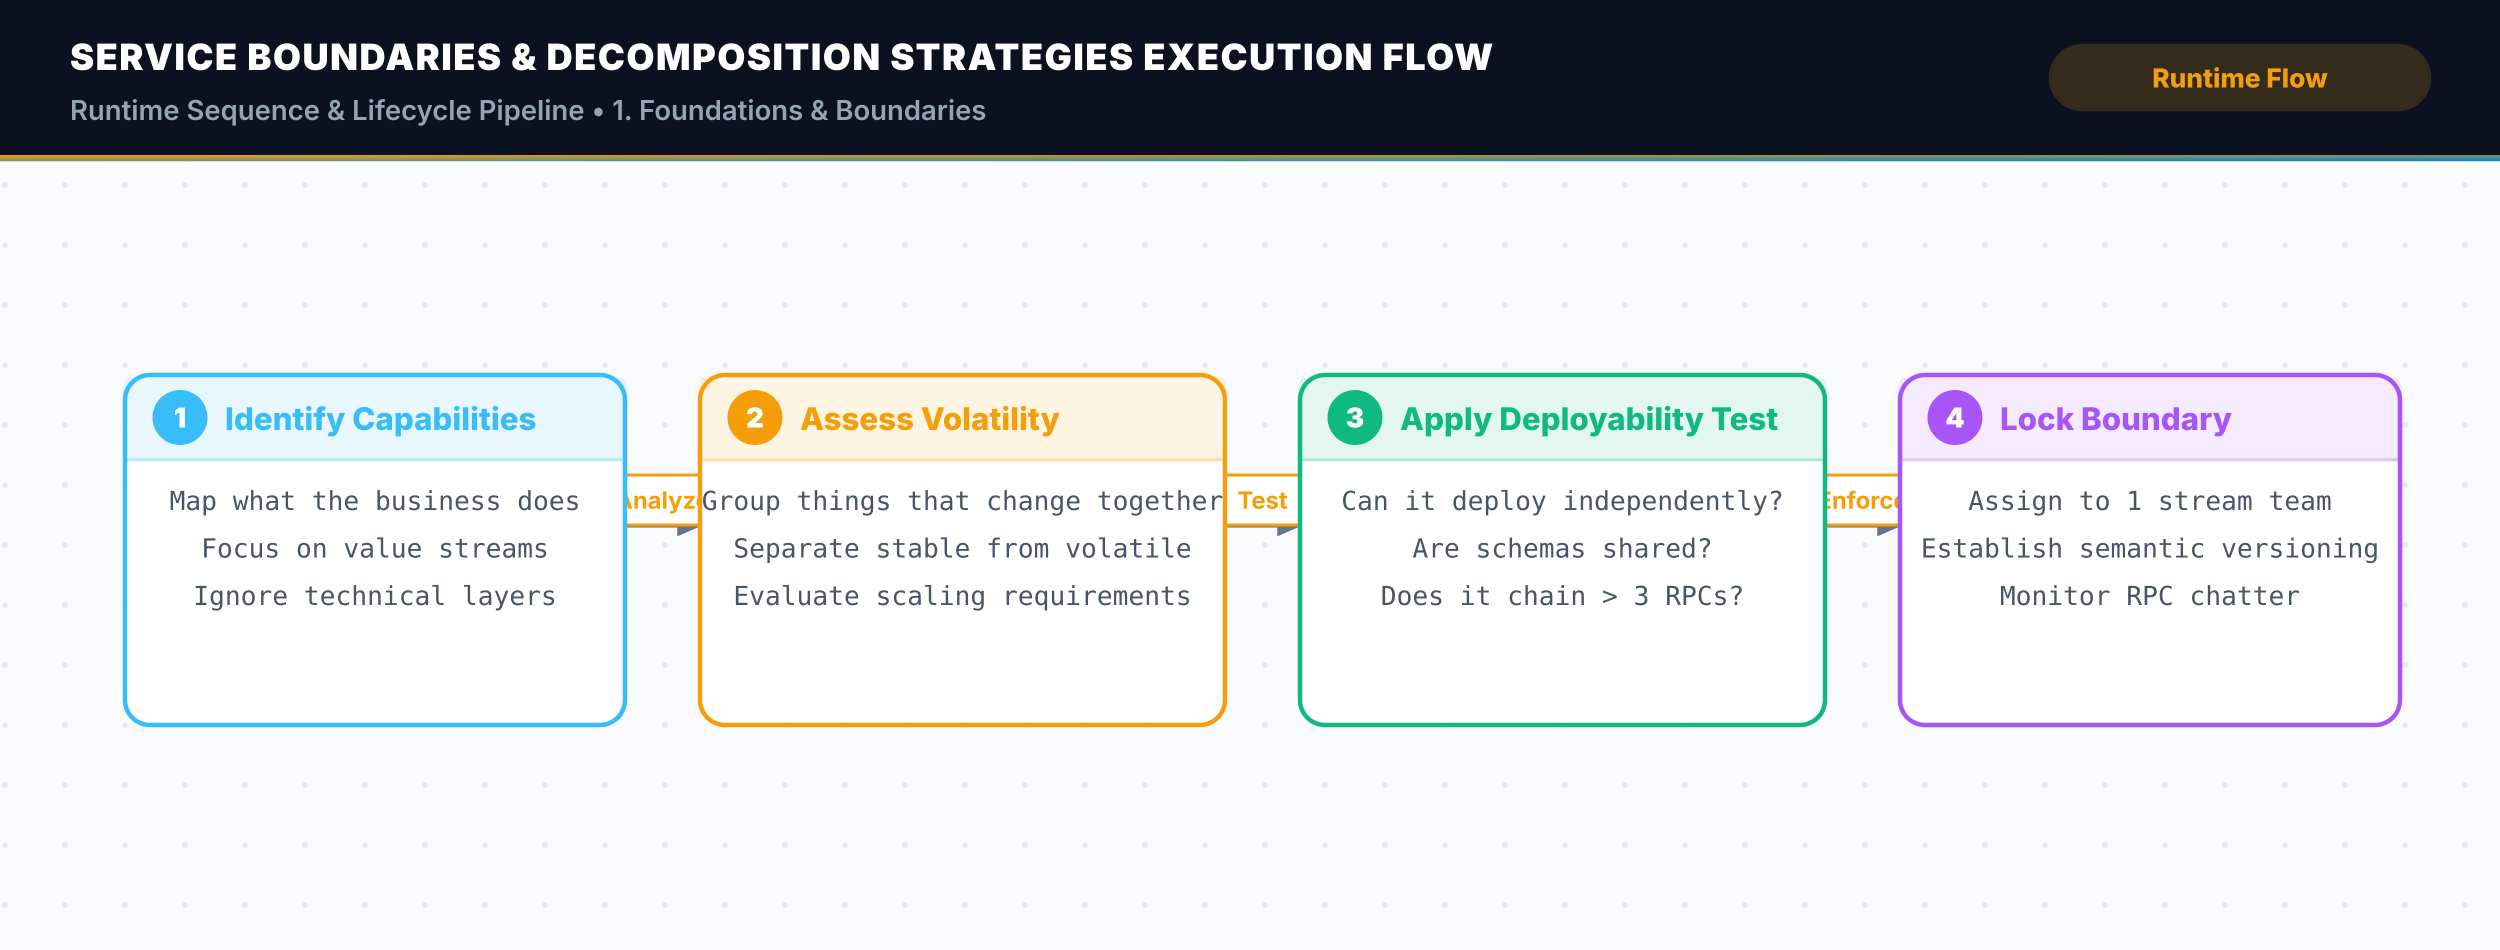
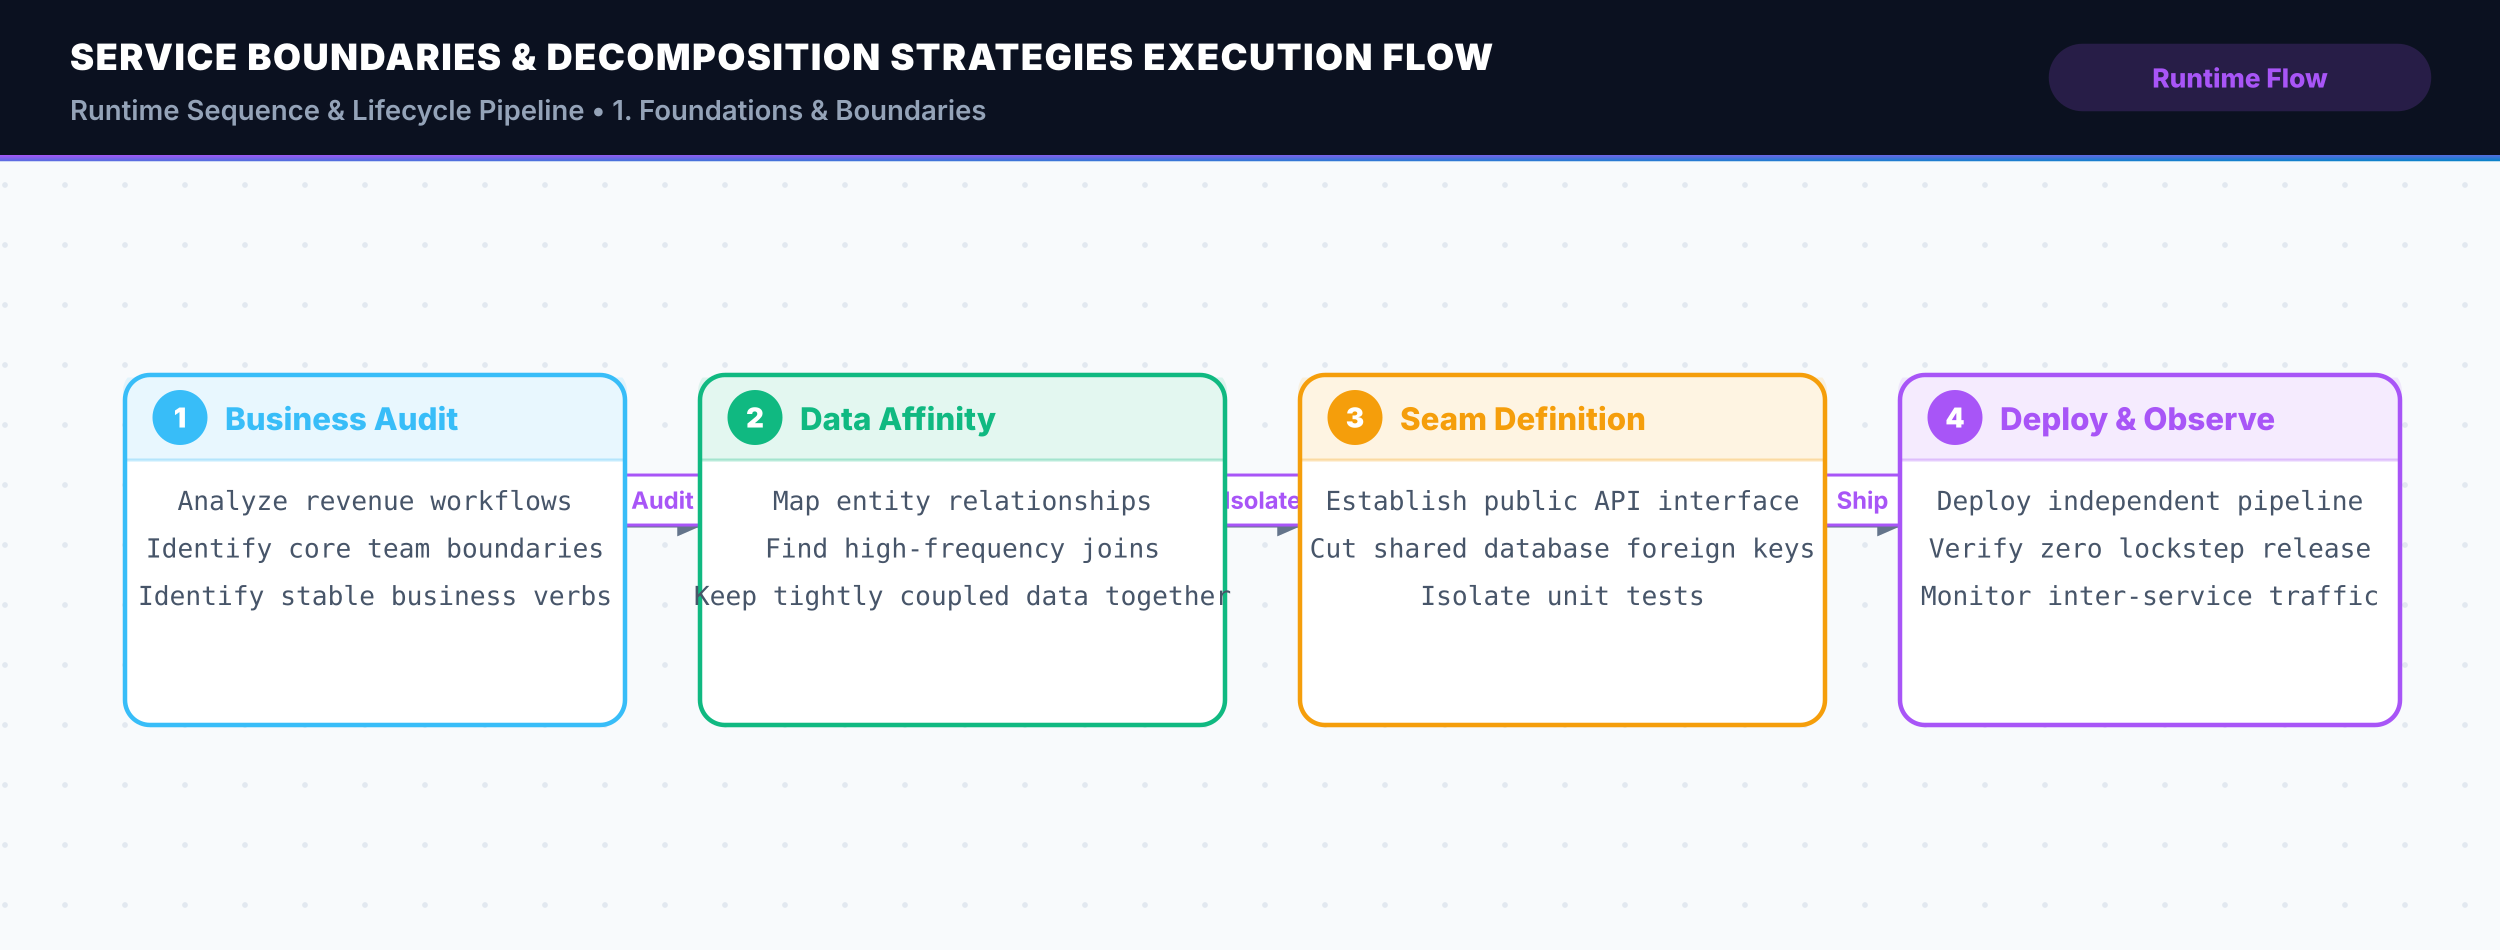
<svg xmlns="http://www.w3.org/2000/svg" viewBox="0 0 1000 380" width="1000" height="380">
  <defs>
    <style>
      .bg { fill: #f8fafc; }
      .grid-dot { fill: #e2e8f0; }
      .header-bg { fill: #0b1120; }
      .header-title { fill: #ffffff; }
      .header-sub { fill: #94a3b8; }
      .card-bg { fill: #ffffff; }
      .text-muted { fill: #475569; }
      .arrow-line { stroke: #64748b; stroke-width: 2; fill: none; stroke-linecap: round; stroke-linejoin: round; }
      .arrow-dash { stroke: #94a3b8; stroke-width: 2; stroke-dasharray: 5,4; fill: none; stroke-linecap: round; }
      .arrow-head { fill: #64748b; }
      .pill-bg { fill: #ffffff; }
      .tier-bg { fill: rgba(241, 245, 249, 0.45); }

      @media (prefers-color-scheme: dark) {
        .bg { fill: #070b14; }
        .grid-dot { fill: #1e293b; }
        .header-bg { fill: #030712; }
        .card-bg { fill: #0f172a; }
        .text-muted { fill: #94a3b8; }
        .arrow-line { stroke: #94a3b8; }
        .arrow-dash { stroke: #64748b; }
        .arrow-head { fill: #94a3b8; }
        .pill-bg { fill: #0f172a; }
        .tier-bg { fill: rgba(15, 23, 42, 0.35); }
      }
    </style>
    <pattern id="grid" width="24" height="24" patternUnits="userSpaceOnUse">
      <circle cx="2" cy="2" r="1.15" class="grid-dot" />
    </pattern>
    <linearGradient id="headerGrad" x1="0%" y1="0%" x2="100%" y2="100%">
-       <stop offset="0%" stop-color="#f59e0b" />
+       <stop offset="0%" stop-color="#a855f7" />
      <stop offset="100%" stop-color="#0284c7" />
    </linearGradient>
    <marker id="arrow" viewBox="0 0 10 10" refX="7" refY="5" markerWidth="6.5" markerHeight="6.5" orient="auto-start-reverse">
      <path d="M 0 1.5 L 8 5 L 0 8.5 z" class="arrow-head" />
    </marker>
  </defs>
  <rect width="1000" height="380" class="bg" />
  <rect width="1000" height="380" fill="url(#grid)" />
  <rect x="0" y="0" width="1000" height="64" class="header-bg" />
  <rect x="0" y="62" width="1000" height="2.5" fill="url(#headerGrad)" />
  <text x="28" y="28" font-family="-apple-system, BlinkMacSystemFont, sans-serif" font-size="14.5" font-weight="900" class="header-title" letter-spacing="0.04em">SERVICE BOUNDARIES &amp; DECOMPOSITION STRATEGIES EXECUTION FLOW</text>
  <text x="28" y="48" font-family="-apple-system, BlinkMacSystemFont, sans-serif" font-size="11" font-weight="600" class="header-sub">Runtime Sequence &amp; Lifecycle Pipeline • 1. Foundations &amp; Boundaries</text>
-   <rect x="820" y="18" width="152" height="26" rx="13" fill="#f59e0b" opacity="0.18" stroke="#f59e0b" stroke-width="1" />
-   <text x="896" y="35" text-anchor="middle" font-family="-apple-system, BlinkMacSystemFont, sans-serif" font-size="10.5" font-weight="800" fill="#f59e0b">Runtime Flow</text>
+   <rect x="820" y="18" width="152" height="26" rx="13" fill="#a855f7" opacity="0.18" stroke="#a855f7" stroke-width="1" />
+   <text x="896" y="35" text-anchor="middle" font-family="-apple-system, BlinkMacSystemFont, sans-serif" font-size="10.5" font-weight="800" fill="#a855f7">Runtime Flow</text>
  <g id="conn-0">
-     <path d="M 250 210 L 280 210" class="arrow-line" stroke="#f59e0b" marker-end="url(#arrow)" />
-     <rect x="237" y="190" width="56" height="20" rx="6" class="pill-bg" stroke="#f59e0b" stroke-width="1.2" />
-     <text x="265" y="203.5" text-anchor="middle" font-family="-apple-system, BlinkMacSystemFont, sans-serif" font-size="9.5" font-weight="750" fill="#f59e0b">Analyze</text>
+     <path d="M 250 210 L 280 210" class="arrow-line" stroke="#a855f7" marker-end="url(#arrow)" />
+     <rect x="237" y="190" width="56" height="20" rx="6" class="pill-bg" stroke="#a855f7" stroke-width="1.2" />
+     <text x="265" y="203.5" text-anchor="middle" font-family="-apple-system, BlinkMacSystemFont, sans-serif" font-size="9.5" font-weight="750" fill="#a855f7">Audit</text>
  </g>
  <g id="conn-1">
-     <path d="M 490 210 L 520 210" class="arrow-line" stroke="#f59e0b" marker-end="url(#arrow)" />
-     <rect x="477" y="190" width="56" height="20" rx="6" class="pill-bg" stroke="#f59e0b" stroke-width="1.2" />
-     <text x="505" y="203.5" text-anchor="middle" font-family="-apple-system, BlinkMacSystemFont, sans-serif" font-size="9.5" font-weight="750" fill="#f59e0b">Test</text>
+     <path d="M 490 210 L 520 210" class="arrow-line" stroke="#a855f7" marker-end="url(#arrow)" />
+     <rect x="477" y="190" width="56" height="20" rx="6" class="pill-bg" stroke="#a855f7" stroke-width="1.2" />
+     <text x="505" y="203.5" text-anchor="middle" font-family="-apple-system, BlinkMacSystemFont, sans-serif" font-size="9.5" font-weight="750" fill="#a855f7">Isolate</text>
  </g>
  <g id="conn-2">
-     <path d="M 730 210 L 760 210" class="arrow-line" stroke="#f59e0b" marker-end="url(#arrow)" />
-     <rect x="717" y="190" width="56" height="20" rx="6" class="pill-bg" stroke="#f59e0b" stroke-width="1.2" />
-     <text x="745" y="203.5" text-anchor="middle" font-family="-apple-system, BlinkMacSystemFont, sans-serif" font-size="9.5" font-weight="750" fill="#f59e0b">Enforce</text>
+     <path d="M 730 210 L 760 210" class="arrow-line" stroke="#a855f7" marker-end="url(#arrow)" />
+     <rect x="717" y="190" width="56" height="20" rx="6" class="pill-bg" stroke="#a855f7" stroke-width="1.2" />
+     <text x="745" y="203.5" text-anchor="middle" font-family="-apple-system, BlinkMacSystemFont, sans-serif" font-size="9.5" font-weight="750" fill="#a855f7">Ship</text>
  </g>
  <g id="node-0" class="node-card">
    <rect x="50" y="150" width="200" height="140" rx="10" class="card-bg" stroke="#38bdf8" stroke-width="1.8" />
    <path d="M 51 151 L 249 151 A 9 9 0 0 1 250 160 L 250 184 L 50 184 L 50 160 A 9 9 0 0 1 51 151 Z" fill="#38bdf8" opacity="0.12" />
    <line x1="50" y1="184" x2="250" y2="184" stroke="#38bdf8" stroke-width="1.2" opacity="0.3" />
    <circle cx="72" cy="167" r="11" fill="#38bdf8" />
    <text x="72" y="171" text-anchor="middle" font-family="-apple-system, BlinkMacSystemFont, sans-serif" font-size="11" font-weight="900" fill="#ffffff">1</text>
-     <text x="90" y="172" font-family="-apple-system, BlinkMacSystemFont, sans-serif" font-size="12.5" font-weight="800" fill="#38bdf8">Identify Capabilities</text>
-     <text x="150" y="204" text-anchor="middle" font-family="ui-monospace, SFMono-Regular, Menlo, Monaco, Consolas, monospace" font-size="10.5" class="text-muted">Map what the business does</text>
-     <text x="150" y="223" text-anchor="middle" font-family="ui-monospace, SFMono-Regular, Menlo, Monaco, Consolas, monospace" font-size="10.5" class="text-muted">Focus on value streams</text>
-     <text x="150" y="242" text-anchor="middle" font-family="ui-monospace, SFMono-Regular, Menlo, Monaco, Consolas, monospace" font-size="10.5" class="text-muted">Ignore technical layers</text>
+     <text x="90" y="172" font-family="-apple-system, BlinkMacSystemFont, sans-serif" font-size="12.5" font-weight="800" fill="#38bdf8">Business Audit</text>
+     <text x="150" y="204" text-anchor="middle" font-family="ui-monospace, SFMono-Regular, Menlo, Monaco, Consolas, monospace" font-size="10.5" class="text-muted">Analyze revenue workflows</text>
+     <text x="150" y="223" text-anchor="middle" font-family="ui-monospace, SFMono-Regular, Menlo, Monaco, Consolas, monospace" font-size="10.5" class="text-muted">Identify core team boundaries</text>
+     <text x="150" y="242" text-anchor="middle" font-family="ui-monospace, SFMono-Regular, Menlo, Monaco, Consolas, monospace" font-size="10.5" class="text-muted">Identify stable business verbs</text>
  </g>
  <g id="node-1" class="node-card">
-     <rect x="280" y="150" width="210" height="140" rx="10" class="card-bg" stroke="#f59e0b" stroke-width="1.8" />
-     <path d="M 281 151 L 489 151 A 9 9 0 0 1 490 160 L 490 184 L 280 184 L 280 160 A 9 9 0 0 1 281 151 Z" fill="#f59e0b" opacity="0.12" />
-     <line x1="280" y1="184" x2="490" y2="184" stroke="#f59e0b" stroke-width="1.2" opacity="0.3" />
-     <circle cx="302" cy="167" r="11" fill="#f59e0b" />
+     <rect x="280" y="150" width="210" height="140" rx="10" class="card-bg" stroke="#10b981" stroke-width="1.8" />
+     <path d="M 281 151 L 489 151 A 9 9 0 0 1 490 160 L 490 184 L 280 184 L 280 160 A 9 9 0 0 1 281 151 Z" fill="#10b981" opacity="0.12" />
+     <line x1="280" y1="184" x2="490" y2="184" stroke="#10b981" stroke-width="1.2" opacity="0.3" />
+     <circle cx="302" cy="167" r="11" fill="#10b981" />
    <text x="302" y="171" text-anchor="middle" font-family="-apple-system, BlinkMacSystemFont, sans-serif" font-size="11" font-weight="900" fill="#ffffff">2</text>
-     <text x="320" y="172" font-family="-apple-system, BlinkMacSystemFont, sans-serif" font-size="12.5" font-weight="800" fill="#f59e0b">Assess Volatility</text>
-     <text x="385" y="204" text-anchor="middle" font-family="ui-monospace, SFMono-Regular, Menlo, Monaco, Consolas, monospace" font-size="10.5" class="text-muted">Group things that change together</text>
-     <text x="385" y="223" text-anchor="middle" font-family="ui-monospace, SFMono-Regular, Menlo, Monaco, Consolas, monospace" font-size="10.5" class="text-muted">Separate stable from volatile</text>
-     <text x="385" y="242" text-anchor="middle" font-family="ui-monospace, SFMono-Regular, Menlo, Monaco, Consolas, monospace" font-size="10.5" class="text-muted">Evaluate scaling requirements</text>
+     <text x="320" y="172" font-family="-apple-system, BlinkMacSystemFont, sans-serif" font-size="12.5" font-weight="800" fill="#10b981">Data Affinity</text>
+     <text x="385" y="204" text-anchor="middle" font-family="ui-monospace, SFMono-Regular, Menlo, Monaco, Consolas, monospace" font-size="10.5" class="text-muted">Map entity relationships</text>
+     <text x="385" y="223" text-anchor="middle" font-family="ui-monospace, SFMono-Regular, Menlo, Monaco, Consolas, monospace" font-size="10.5" class="text-muted">Find high-frequency joins</text>
+     <text x="385" y="242" text-anchor="middle" font-family="ui-monospace, SFMono-Regular, Menlo, Monaco, Consolas, monospace" font-size="10.5" class="text-muted">Keep tightly coupled data together</text>
  </g>
  <g id="node-2" class="node-card">
-     <rect x="520" y="150" width="210" height="140" rx="10" class="card-bg" stroke="#10b981" stroke-width="1.8" />
-     <path d="M 521 151 L 729 151 A 9 9 0 0 1 730 160 L 730 184 L 520 184 L 520 160 A 9 9 0 0 1 521 151 Z" fill="#10b981" opacity="0.12" />
-     <line x1="520" y1="184" x2="730" y2="184" stroke="#10b981" stroke-width="1.2" opacity="0.3" />
-     <circle cx="542" cy="167" r="11" fill="#10b981" />
+     <rect x="520" y="150" width="210" height="140" rx="10" class="card-bg" stroke="#f59e0b" stroke-width="1.8" />
+     <path d="M 521 151 L 729 151 A 9 9 0 0 1 730 160 L 730 184 L 520 184 L 520 160 A 9 9 0 0 1 521 151 Z" fill="#f59e0b" opacity="0.12" />
+     <line x1="520" y1="184" x2="730" y2="184" stroke="#f59e0b" stroke-width="1.2" opacity="0.3" />
+     <circle cx="542" cy="167" r="11" fill="#f59e0b" />
    <text x="542" y="171" text-anchor="middle" font-family="-apple-system, BlinkMacSystemFont, sans-serif" font-size="11" font-weight="900" fill="#ffffff">3</text>
-     <text x="560" y="172" font-family="-apple-system, BlinkMacSystemFont, sans-serif" font-size="12.5" font-weight="800" fill="#10b981">Apply Deployability Test</text>
-     <text x="625" y="204" text-anchor="middle" font-family="ui-monospace, SFMono-Regular, Menlo, Monaco, Consolas, monospace" font-size="10.5" class="text-muted">Can it deploy independently?</text>
-     <text x="625" y="223" text-anchor="middle" font-family="ui-monospace, SFMono-Regular, Menlo, Monaco, Consolas, monospace" font-size="10.5" class="text-muted">Are schemas shared?</text>
-     <text x="625" y="242" text-anchor="middle" font-family="ui-monospace, SFMono-Regular, Menlo, Monaco, Consolas, monospace" font-size="10.5" class="text-muted">Does it chain &gt; 3 RPCs?</text>
+     <text x="560" y="172" font-family="-apple-system, BlinkMacSystemFont, sans-serif" font-size="12.5" font-weight="800" fill="#f59e0b">Seam Definition</text>
+     <text x="625" y="204" text-anchor="middle" font-family="ui-monospace, SFMono-Regular, Menlo, Monaco, Consolas, monospace" font-size="10.5" class="text-muted">Establish public API interface</text>
+     <text x="625" y="223" text-anchor="middle" font-family="ui-monospace, SFMono-Regular, Menlo, Monaco, Consolas, monospace" font-size="10.5" class="text-muted">Cut shared database foreign keys</text>
+     <text x="625" y="242" text-anchor="middle" font-family="ui-monospace, SFMono-Regular, Menlo, Monaco, Consolas, monospace" font-size="10.5" class="text-muted">Isolate unit tests</text>
  </g>
  <g id="node-3" class="node-card">
    <rect x="760" y="150" width="200" height="140" rx="10" class="card-bg" stroke="#a855f7" stroke-width="1.8" />
    <path d="M 761 151 L 959 151 A 9 9 0 0 1 960 160 L 960 184 L 760 184 L 760 160 A 9 9 0 0 1 761 151 Z" fill="#a855f7" opacity="0.12" />
    <line x1="760" y1="184" x2="960" y2="184" stroke="#a855f7" stroke-width="1.2" opacity="0.3" />
    <circle cx="782" cy="167" r="11" fill="#a855f7" />
    <text x="782" y="171" text-anchor="middle" font-family="-apple-system, BlinkMacSystemFont, sans-serif" font-size="11" font-weight="900" fill="#ffffff">4</text>
-     <text x="800" y="172" font-family="-apple-system, BlinkMacSystemFont, sans-serif" font-size="12.5" font-weight="800" fill="#a855f7">Lock Boundary</text>
-     <text x="860" y="204" text-anchor="middle" font-family="ui-monospace, SFMono-Regular, Menlo, Monaco, Consolas, monospace" font-size="10.5" class="text-muted">Assign to 1 stream team</text>
-     <text x="860" y="223" text-anchor="middle" font-family="ui-monospace, SFMono-Regular, Menlo, Monaco, Consolas, monospace" font-size="10.5" class="text-muted">Establish semantic versioning</text>
-     <text x="860" y="242" text-anchor="middle" font-family="ui-monospace, SFMono-Regular, Menlo, Monaco, Consolas, monospace" font-size="10.5" class="text-muted">Monitor RPC chatter</text>
+     <text x="800" y="172" font-family="-apple-system, BlinkMacSystemFont, sans-serif" font-size="12.5" font-weight="800" fill="#a855f7">Deploy &amp; Observe</text>
+     <text x="860" y="204" text-anchor="middle" font-family="ui-monospace, SFMono-Regular, Menlo, Monaco, Consolas, monospace" font-size="10.5" class="text-muted">Deploy independent pipeline</text>
+     <text x="860" y="223" text-anchor="middle" font-family="ui-monospace, SFMono-Regular, Menlo, Monaco, Consolas, monospace" font-size="10.5" class="text-muted">Verify zero lockstep release</text>
+     <text x="860" y="242" text-anchor="middle" font-family="ui-monospace, SFMono-Regular, Menlo, Monaco, Consolas, monospace" font-size="10.5" class="text-muted">Monitor inter-service traffic</text>
  </g>
</svg>
